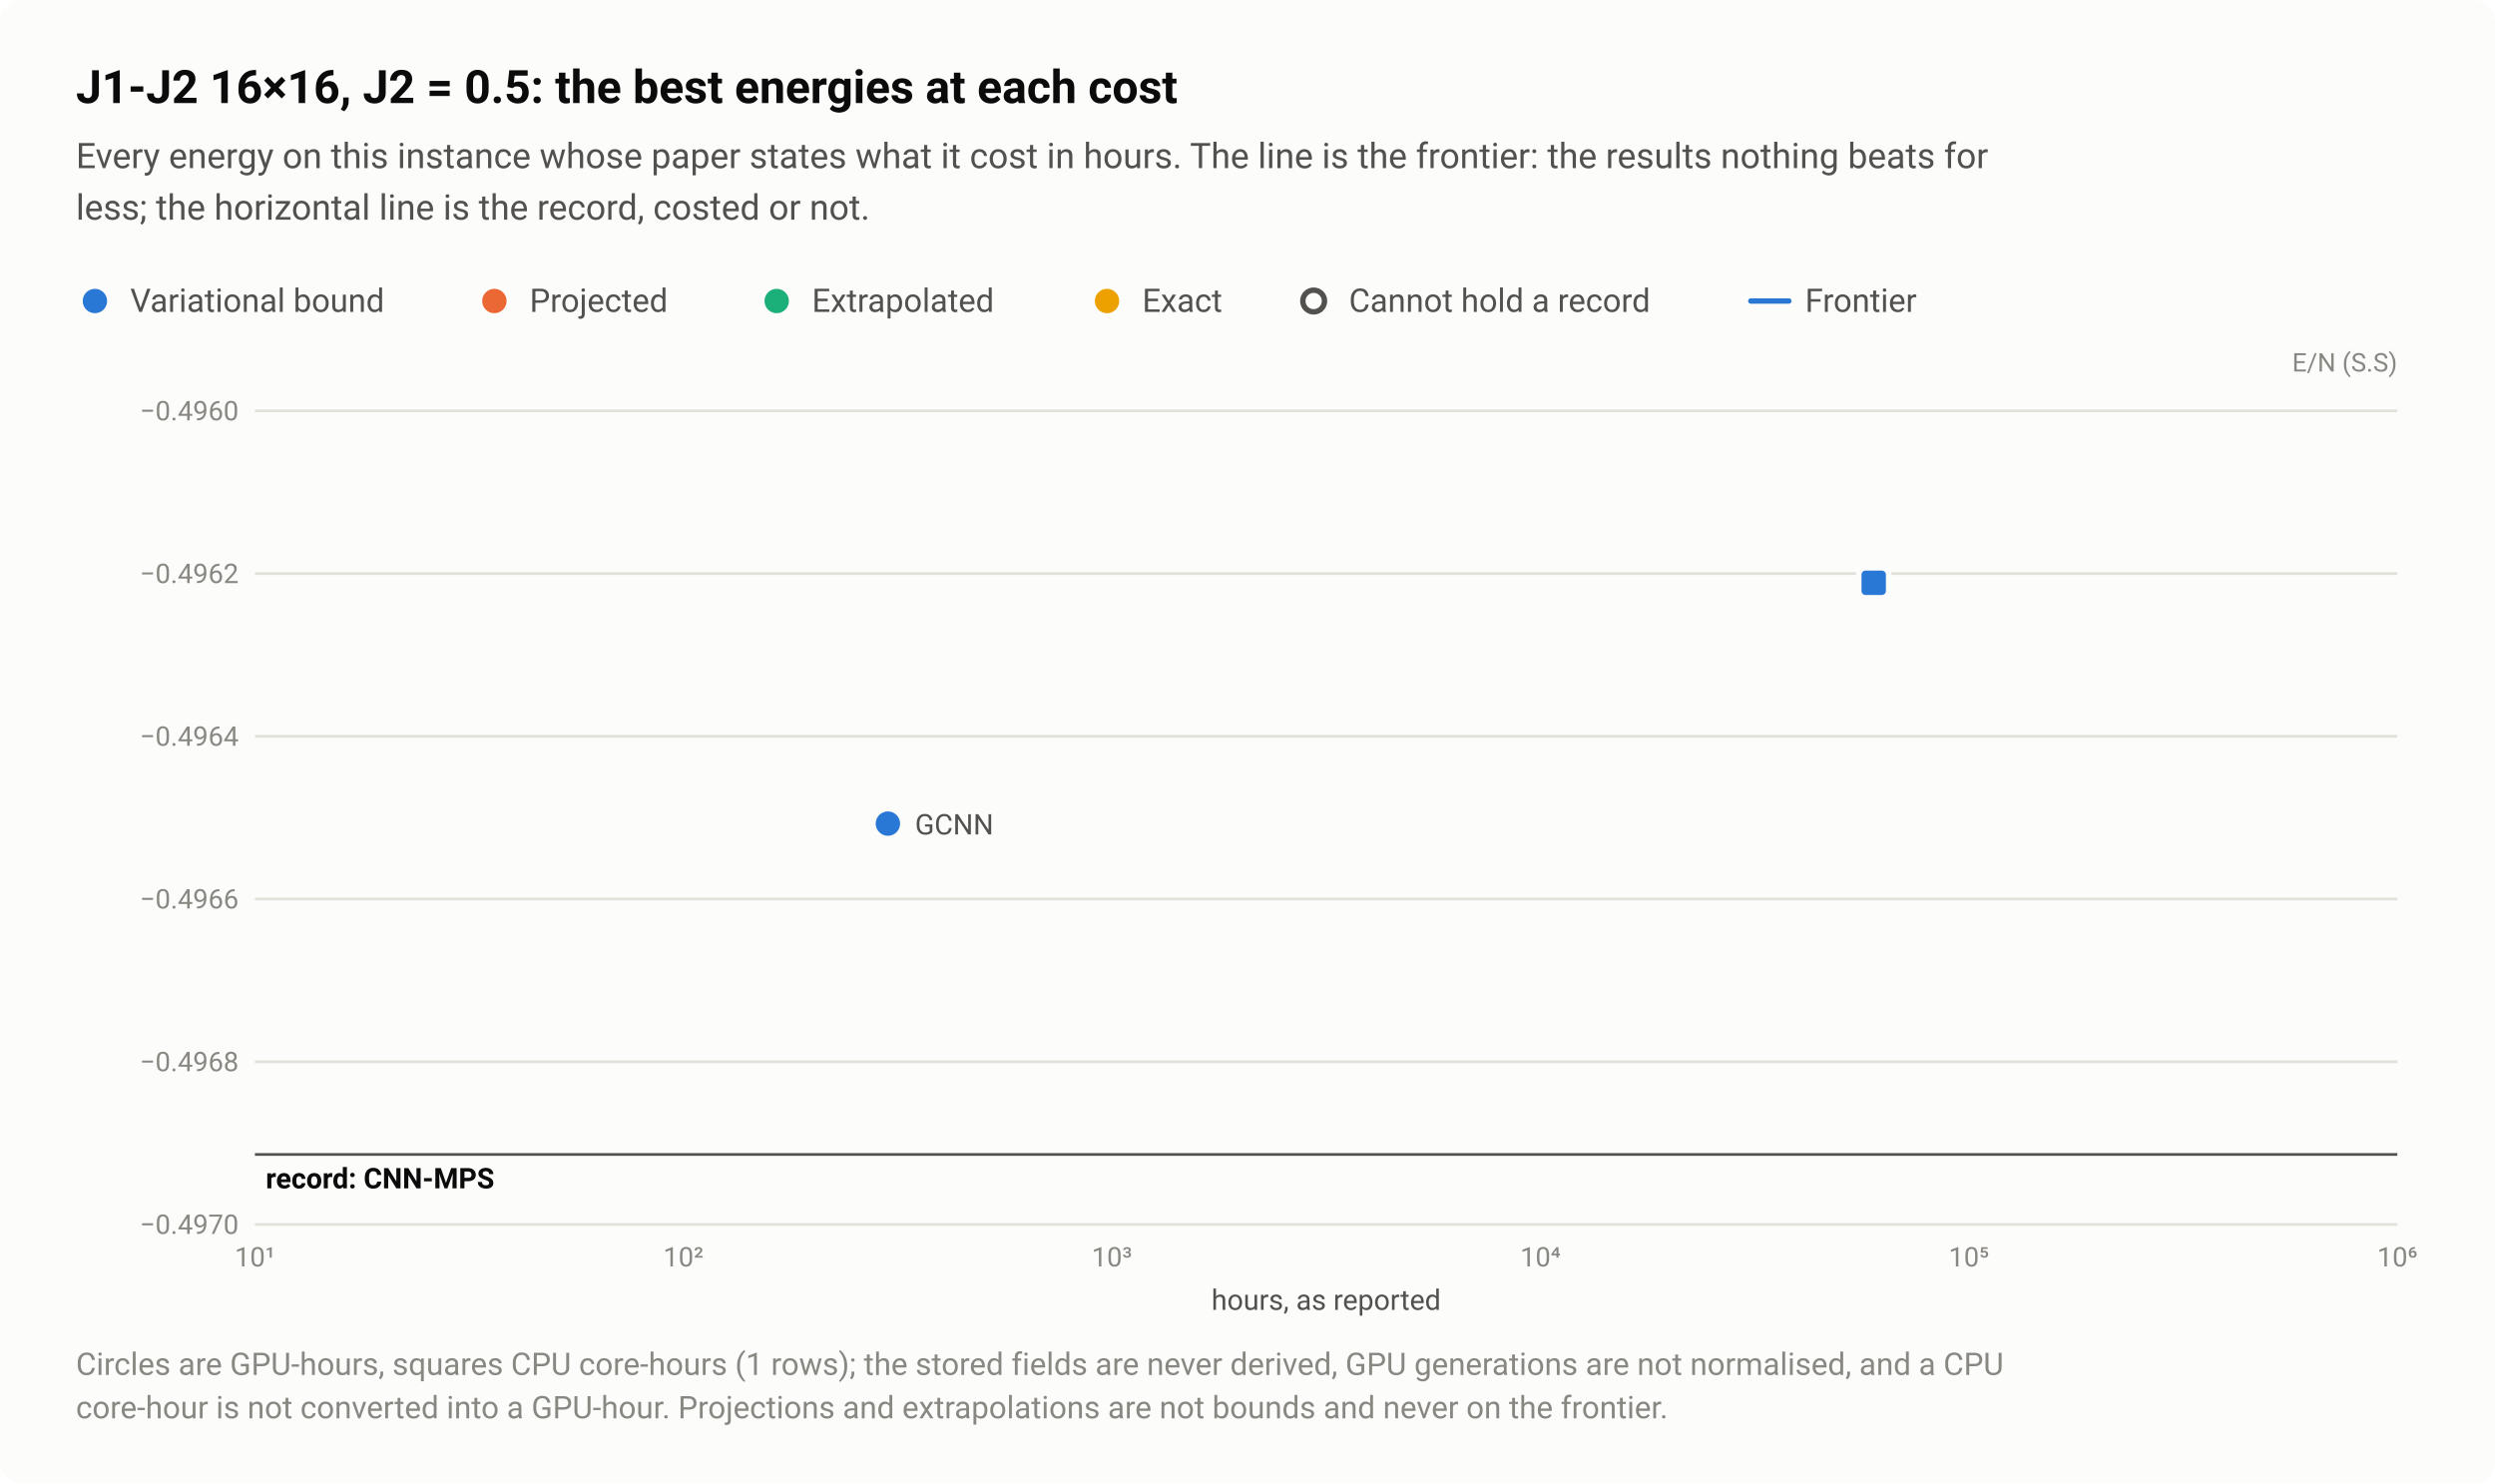
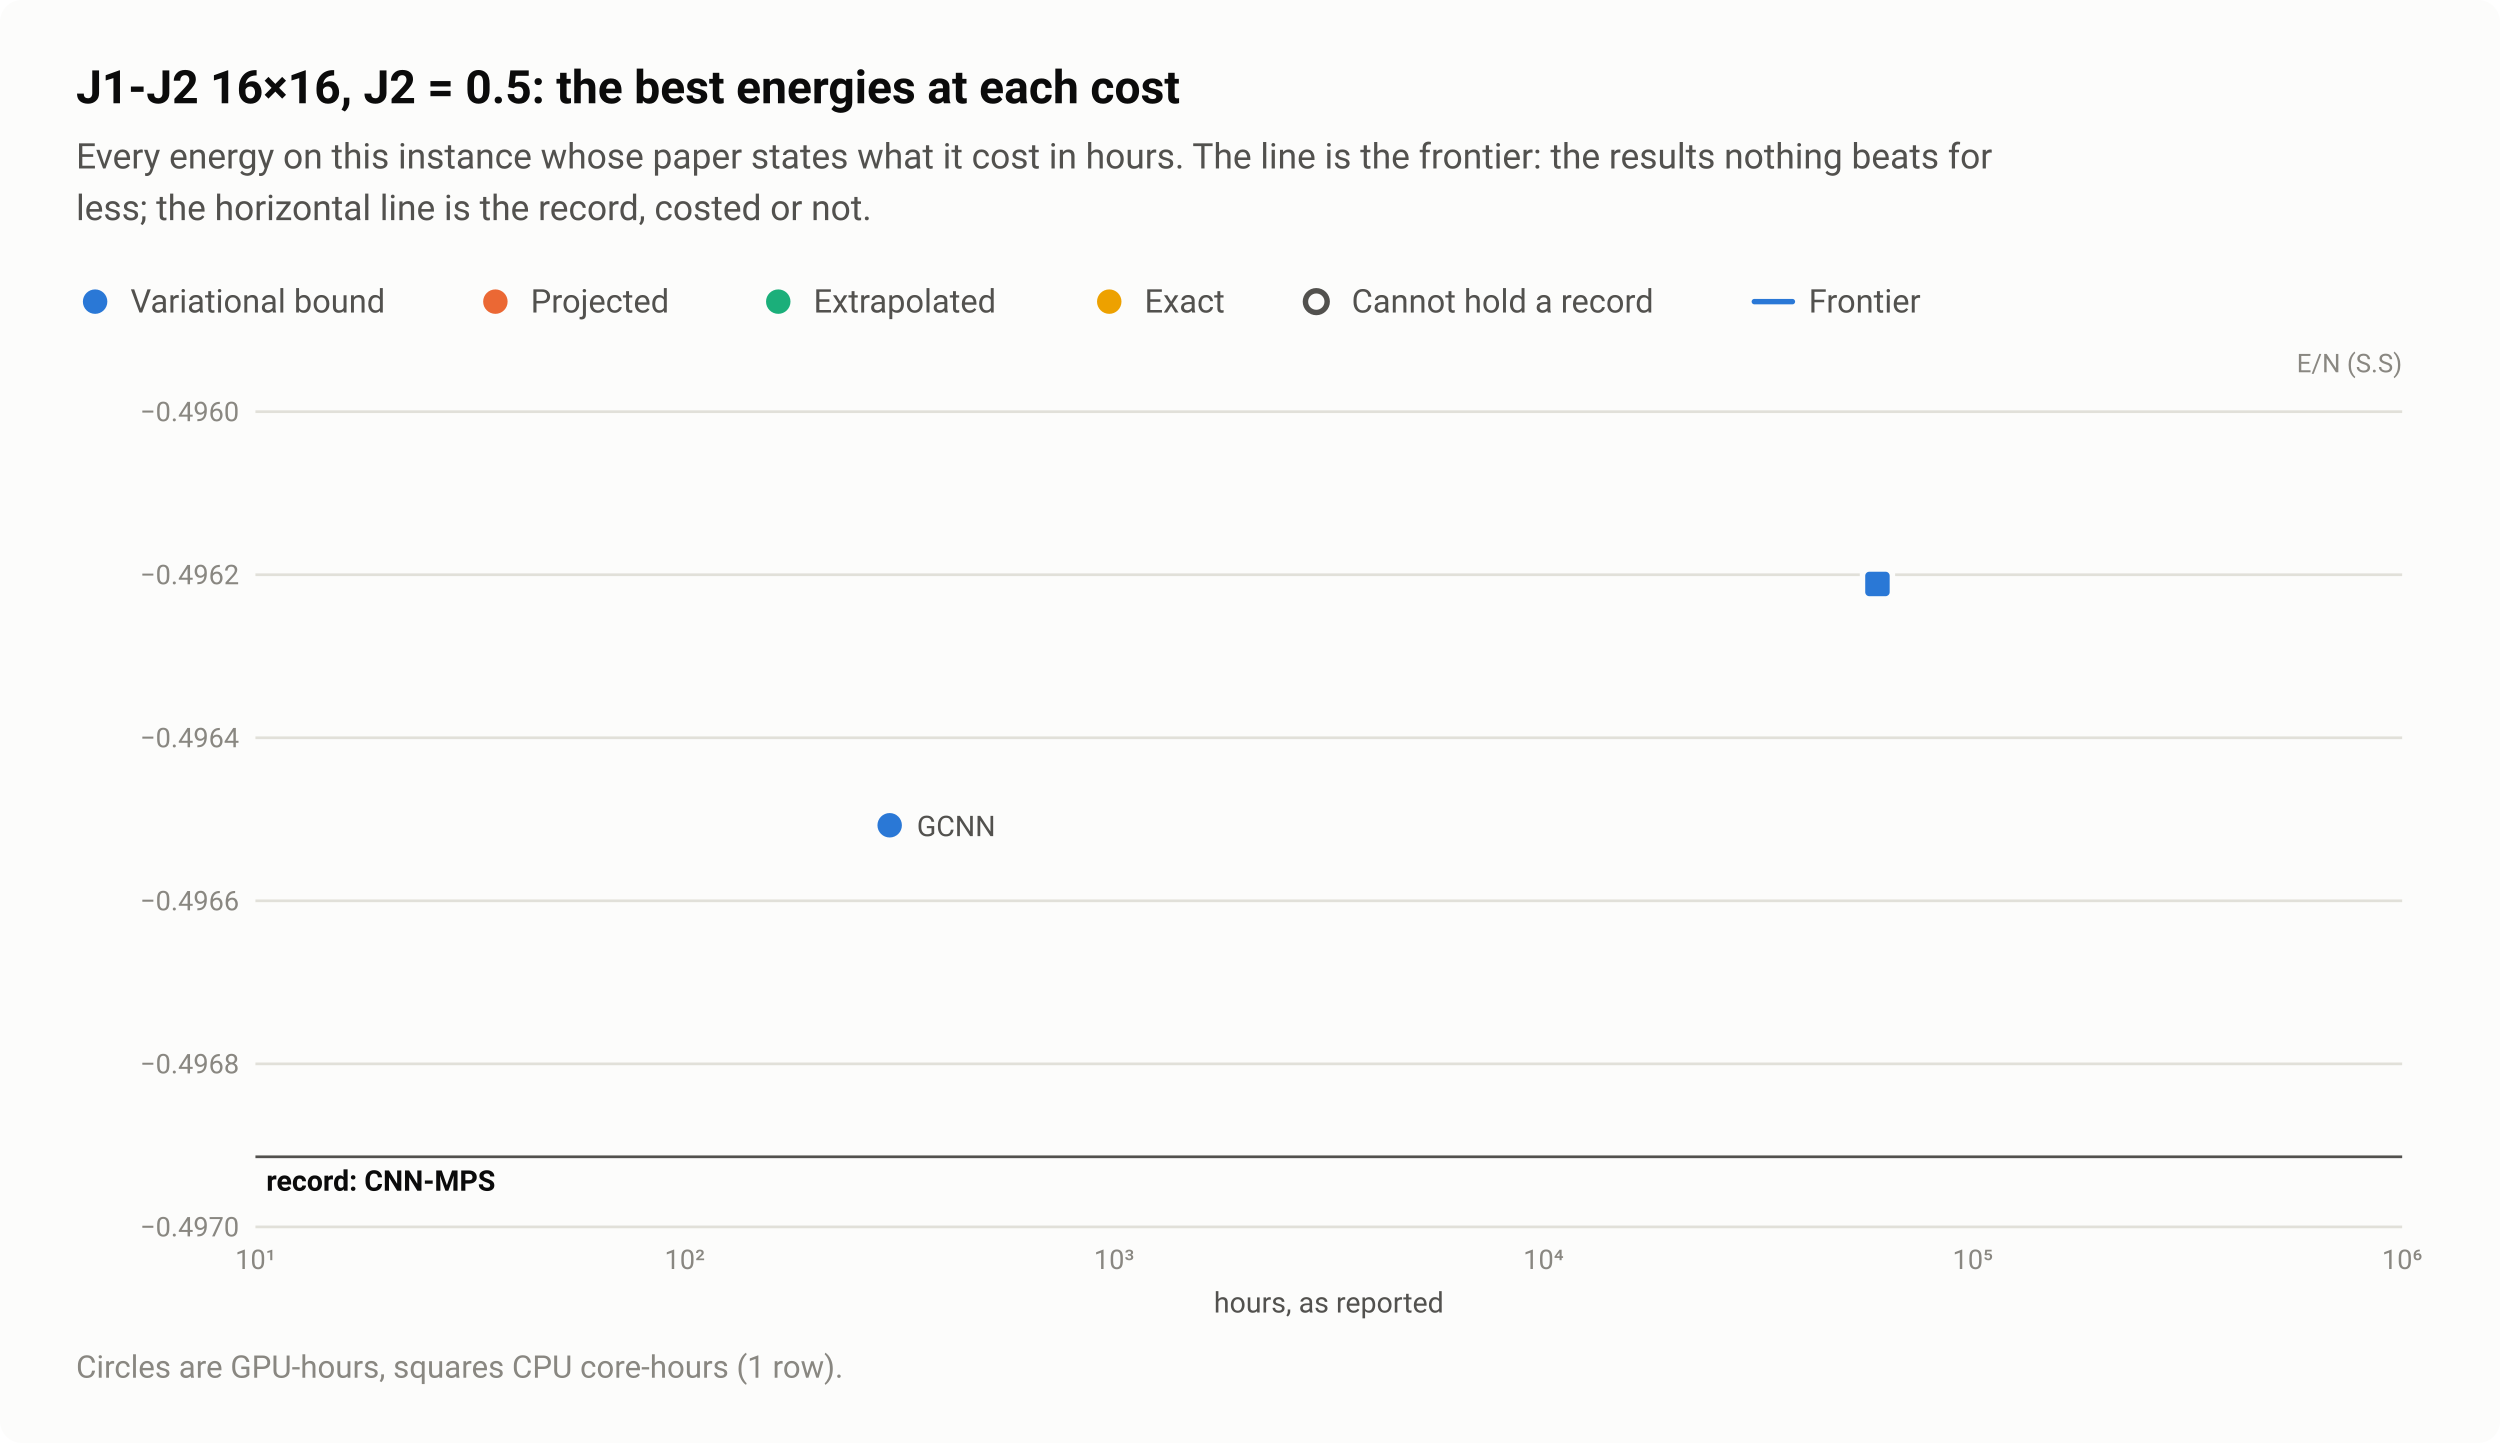
- <svg xmlns="http://www.w3.org/2000/svg" width="920" height="547" viewBox="0 0 920 547" role="img" aria-labelledby="title desc">
+ <svg xmlns="http://www.w3.org/2000/svg" width="920" height="531" viewBox="0 0 920 531" role="img" aria-labelledby="title desc">
  <style>text{font-family:system-ui,-apple-system,"Segoe UI",Roboto,"Helvetica Neue",Arial,sans-serif}</style>
-   <rect width="920" height="547" rx="8" fill="#fcfcfb" />
+   <rect width="920" height="531" rx="8" fill="#fcfcfb" />
  <text x="28" y="38" font-size="17" fill="#0b0b0b" font-weight="600">J1-J2 16×16, J2 = 0.5: the best energies at each cost</text>
  <text x="28" y="62" font-size="13" fill="#52514e">Every energy on this instance whose paper states what it cost in hours. The line is the frontier: the results nothing beats for</text>
  <text x="28" y="81" font-size="13" fill="#52514e">less; the horizontal line is the record, costed or not.</text>
  <circle cx="35" cy="111" r="6.5" fill="#fcfcfb" />
  <circle cx="35" cy="111" r="4.5" fill="#2a78d6" />
  <text x="48" y="115" font-size="12" fill="#52514e">Variational bound</text>
  <circle cx="182.3" cy="111" r="6.5" fill="#fcfcfb" />
  <circle cx="182.3" cy="111" r="4.5" fill="#eb6834" />
  <text x="195.3" y="115" font-size="12" fill="#52514e">Projected</text>
  <circle cx="286.4" cy="111" r="6.5" fill="#fcfcfb" />
  <circle cx="286.4" cy="111" r="4.5" fill="#1baf7a" />
  <text x="299.4" y="115" font-size="12" fill="#52514e">Extrapolated</text>
  <circle cx="408.2" cy="111" r="6.5" fill="#fcfcfb" />
  <circle cx="408.2" cy="111" r="4.5" fill="#eda100" />
  <text x="421.2" y="115" font-size="12" fill="#52514e">Exact</text>
  <circle cx="484.4" cy="111" r="6.5" fill="#fcfcfb" />
  <circle cx="484.4" cy="111" r="4" fill="#fcfcfb" stroke="#52514e" stroke-width="2" />
  <text x="497.4" y="115" font-size="12" fill="#52514e">Cannot hold a record</text>
  <path d="M645.6 111H659.6" stroke="#2a78d6" stroke-width="2" stroke-linecap="round" />
  <text x="665.6" y="115" font-size="12" fill="#52514e">Frontier</text>
  <text x="884" y="137" font-size="9.5" fill="#898781" text-anchor="end">E/N (S.S)</text>
  <path d="M94 451.5H884" stroke="#e1e0d9" stroke-width="1" />
  <text x="88" y="455" font-size="10" fill="#898781" text-anchor="end" style="font-variant-numeric:tabular-nums">−0.4970</text>
  <path d="M94 391.5H884" stroke="#e1e0d9" stroke-width="1" />
  <text x="88" y="395" font-size="10" fill="#898781" text-anchor="end" style="font-variant-numeric:tabular-nums">−0.4968</text>
  <path d="M94 331.5H884" stroke="#e1e0d9" stroke-width="1" />
  <text x="88" y="335" font-size="10" fill="#898781" text-anchor="end" style="font-variant-numeric:tabular-nums">−0.4966</text>
  <path d="M94 271.5H884" stroke="#e1e0d9" stroke-width="1" />
  <text x="88" y="275" font-size="10" fill="#898781" text-anchor="end" style="font-variant-numeric:tabular-nums">−0.4964</text>
  <path d="M94 211.5H884" stroke="#e1e0d9" stroke-width="1" />
  <text x="88" y="215" font-size="10" fill="#898781" text-anchor="end" style="font-variant-numeric:tabular-nums">−0.4962</text>
  <path d="M94 151.5H884" stroke="#e1e0d9" stroke-width="1" />
  <text x="88" y="155" font-size="10" fill="#898781" text-anchor="end" style="font-variant-numeric:tabular-nums">−0.4960</text>
  <text x="94" y="467" font-size="10" fill="#898781" text-anchor="middle" style="font-variant-numeric:tabular-nums">10¹</text>
  <text x="252" y="467" font-size="10" fill="#898781" text-anchor="middle" style="font-variant-numeric:tabular-nums">10²</text>
  <text x="410" y="467" font-size="10" fill="#898781" text-anchor="middle" style="font-variant-numeric:tabular-nums">10³</text>
  <text x="568" y="467" font-size="10" fill="#898781" text-anchor="middle" style="font-variant-numeric:tabular-nums">10⁴</text>
  <text x="726" y="467" font-size="10" fill="#898781" text-anchor="middle" style="font-variant-numeric:tabular-nums">10⁵</text>
  <text x="884" y="467" font-size="10" fill="#898781" text-anchor="middle" style="font-variant-numeric:tabular-nums">10⁶</text>
  <path d="M94 425.7H884" stroke="#52514e" stroke-width="1" />
  <text x="98" y="438.2" font-size="10.5" fill="#0b0b0b" font-weight="600">record: CNN-MPS</text>
  <a class="pt" href="/instances/#r-J1J2_square_256_P_0_5-f7135ada">
    <circle cx="327.4" cy="303.7" r="6.5" fill="#fcfcfb" />
    <circle cx="327.4" cy="303.7" r="4.5" fill="#2a78d6" />
  </a>
  <a class="pt" href="/instances/#r-J1J2_square_256_P_0_5-838a9dd4">
    <rect x="684.4" y="208.4" width="13" height="13" rx="2" fill="#fcfcfb" />
    <rect x="686.4" y="210.4" width="9" height="9" rx="1.5" fill="#2a78d6" />
  </a>
  <text x="337.4" y="307.7" font-size="10.5" fill="#52514e" text-anchor="start">GCNN</text>
  <text x="489" y="483" font-size="10.5" fill="#52514e" text-anchor="middle">hours, as reported</text>
-   <text x="28" y="507" font-size="11.5" fill="#898781">Circles are GPU-hours, squares CPU core-hours (1 rows); the stored fields are never derived, GPU generations are not normalised, and a CPU</text>
-   <text x="28" y="523" font-size="11.5" fill="#898781">core-hour is not converted into a GPU-hour. Projections and extrapolations are not bounds and never on the frontier.</text>
+   <text x="28" y="507" font-size="11.5" fill="#898781">Circles are GPU-hours, squares CPU core-hours (1 row).</text>
</svg>
